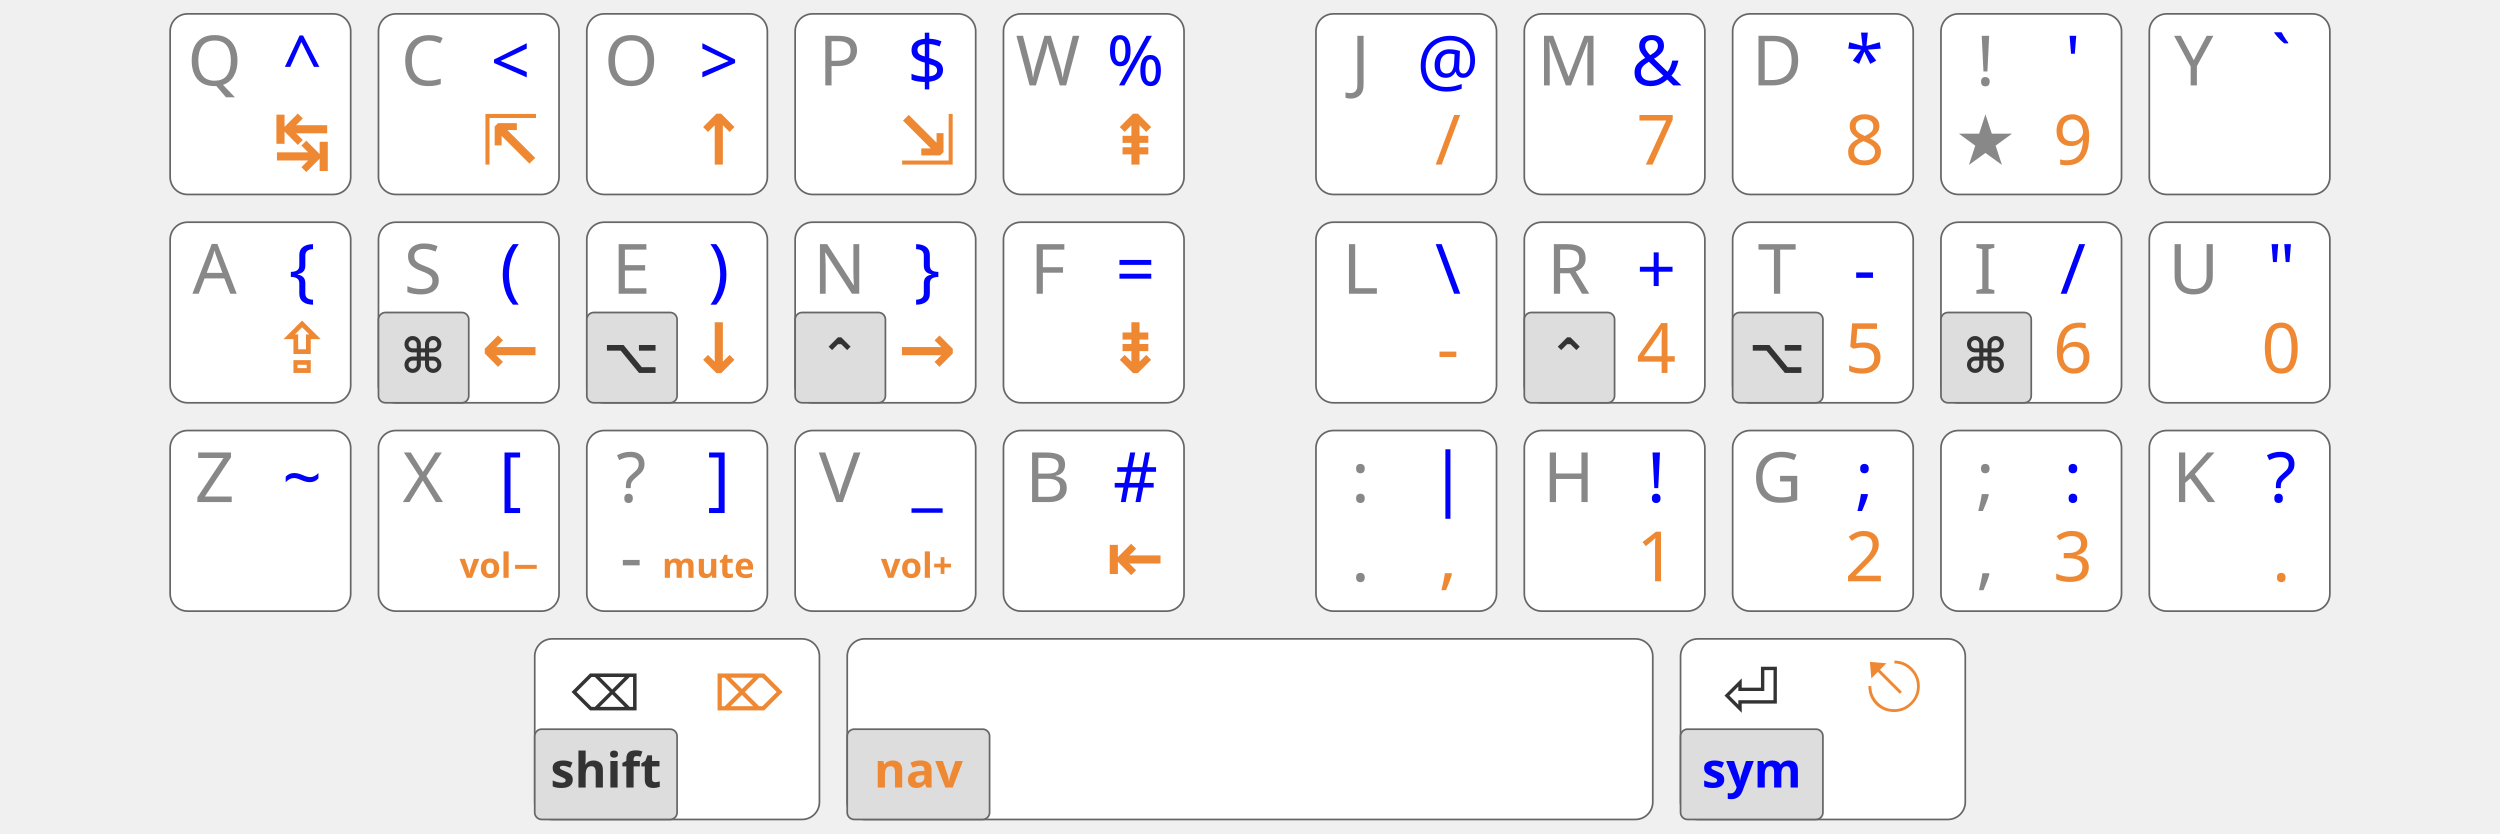
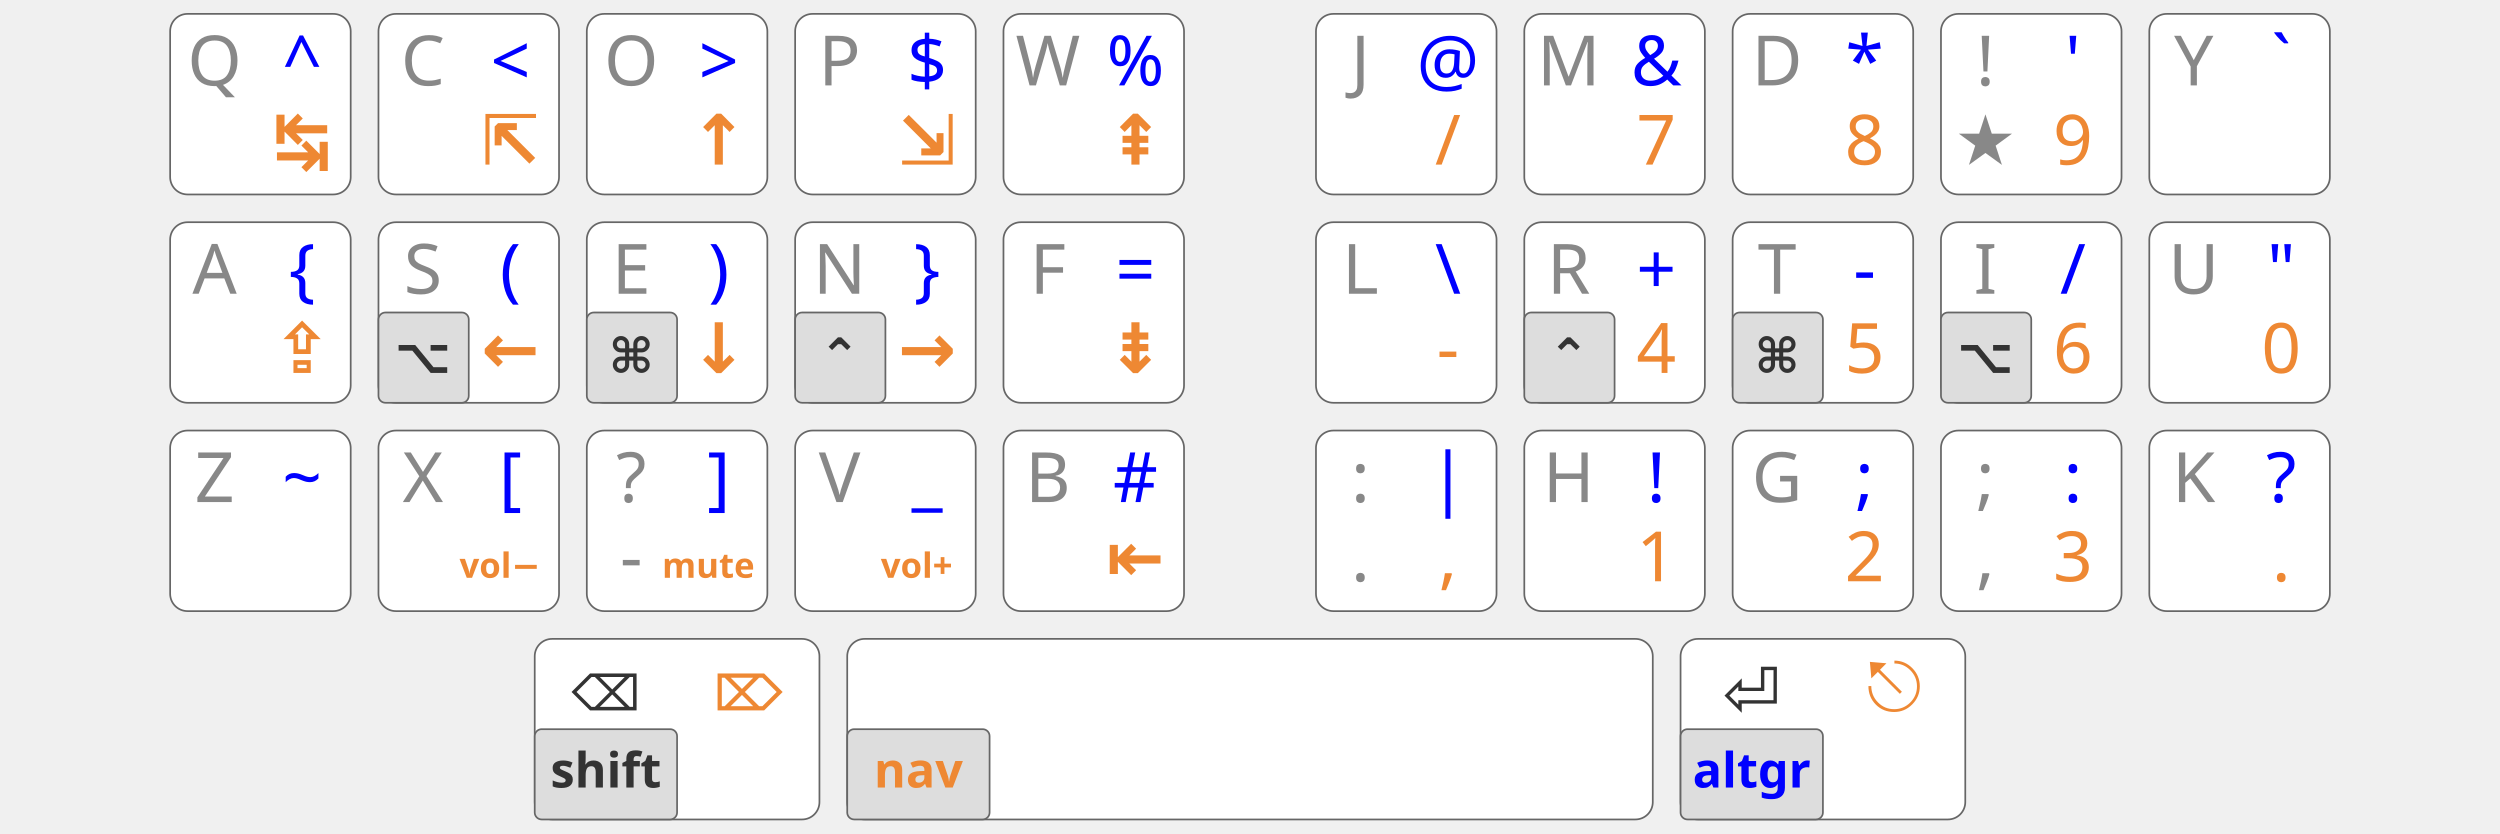
<svg xmlns="http://www.w3.org/2000/svg" viewBox="90 60 720 240">
  <style>
    :root {
      color-scheme: light dark;
    }
    rect {
      fill: #fff;
      stroke: #666;
      stroke-width: .5px;
    }
    text {
      fill: #888;
      font: normal 20px sans-serif;
      text-align: center;
      text-anchor: middle;
    }
    .dualKey {
      fill: #ddd;
      transform: translateY(26px);
    }

    #row_AD { transform: translate(64px,  64px); }
    #row_AC { transform: translate(64px, 124px); }
    #row_AB { transform: translate(64px, 184px); }
    #row_AA { transform: translate(64px, 244px); }
    .left   { transform: translate(-15px, 0); }
    .right  { transform: translate(+15px, 0); }

    .shortcut { font-size: 10px; transform: translate(-3px,  -1px); }
    .layerSym { font-weight: normal; }
    .layerMod { font-weight: bold; font-size: 14px; }
    .layerNav { font-weight: bold; }
    .layerNav { font-weight: bold; }
    .right .layerNav { font-weight: normal; }

    .layerMod, .colorMod { fill: #333; }
    .layerSym, .colorSym { fill: blue; }
    .layerNav, .colorNav { fill: #e83; }
    #row_AA    .level2   { fill: #333; }

    @media (prefers-color-scheme: dark) {
      text                 { fill: #aaa; }
      rect                 { fill: #444; }
      .dualKey             { fill: #666; }
      .layerMod, .colorMod { fill: #eee; }
      .layerSym, .colorSym { fill: #99f; }
      .layerNav, .colorNav { fill: #e83; }
      #row_AA .level2      { fill: #ccc; }
    }
  </style>
  <g id="row_AD">
    <g class="left">
      <g transform="translate(90)">
        <rect width="52" height="52" rx="5" ry="5" />
        <text x="12.8" y="20.6" class="level2">Q</text>
        <text x="38.0" y="20.6" class="layerSym">^</text>
        <text x="38.0" y="43.4" class="layerNav">↹</text>
      </g>
      <g transform="translate(150)">
        <rect width="52" height="52" rx="5" ry="5" />
        <text x="12.8" y="20.6" class="level2">C</text>
        <text x="38.0" y="20.6" class="layerSym">&lt;</text>
        <text x="38.0" y="43.4" class="layerNav">⇱</text>
      </g>
      <g transform="translate(210)">
        <rect width="52" height="52" rx="5" ry="5" />
        <text x="12.8" y="20.6" class="level2">O</text>
        <text x="38.0" y="20.6" class="layerSym">&gt;</text>
        <text x="38.0" y="43.4" class="layerNav">↑</text>
      </g>
      <g transform="translate(270)">
        <rect width="52" height="52" rx="5" ry="5" />
        <text x="12.8" y="20.6" class="level2">P</text>
        <text x="38.0" y="20.6" class="layerSym">$</text>
        <text x="38.0" y="43.4" class="layerNav">⇲</text>
      </g>
      <g transform="translate(330)">
        <rect width="52" height="52" rx="5" ry="5" />
        <text x="12.8" y="20.6" class="level2">W</text>
        <text x="38.0" y="20.6" class="layerSym">%</text>
        <text x="38.0" y="43.4" class="layerNav">⇞</text>
      </g>
    </g>
    <g class="right">
      <g transform="translate(390)">
        <rect width="52" height="52" rx="5" ry="5" />
        <text x="12.8" y="20.6" class="level2">J</text>
        <text x="38.0" y="20.6" class="layerSym">@</text>
        <text x="38.0" y="43.4" class="layerNav">/</text>
      </g>
      <g transform="translate(450)">
        <rect width="52" height="52" rx="5" ry="5" />
        <text x="12.8" y="20.6" class="level2">M</text>
        <text x="38.0" y="20.6" class="layerSym">&amp;</text>
        <text x="38.0" y="43.4" class="layerNav">7</text>
      </g>
      <g transform="translate(510)">
        <rect width="52" height="52" rx="5" ry="5" />
        <text x="12.8" y="20.6" class="level2">D</text>
        <text x="38.0" y="20.6" class="layerSym">*</text>
        <text x="38.0" y="43.4" class="layerNav">8</text>
      </g>
      <g transform="translate(570)">
        <rect width="52" height="52" rx="5" ry="5" />
        <text x="12.8" y="43.4" class="level1">★</text>
        <text x="12.8" y="20.6" class="level2">!</text>
        <text x="38.0" y="20.6" class="layerSym">'</text>
        <text x="38.0" y="43.4" class="layerNav">9</text>
      </g>
      <g transform="translate(630)">
        <rect width="52" height="52" rx="5" ry="5" />
        <text x="12.8" y="20.6" class="level2">Y</text>
        <text x="38.0" y="20.6" class="layerSym">`</text>
      </g>
    </g>
  </g>
  <g id="row_AC">
    <g class="left">
      <g transform="translate(90)">
        <rect width="52" height="52" rx="5" ry="5" />
        <text x="12.8" y="20.6" class="level2">A</text>
        <text x="38.0" y="20.6" class="layerSym">{</text>
        <text x="38.0" y="43.4" class="layerNav">⇪</text>
      </g>
      <g transform="translate(150)">
        <rect width="52" height="52" rx="5" ry="5" />
        <rect width="26" height="26" rx="2" ry="2" class="dualKey" />
        <text x="12.8" y="20.6" class="level2">S</text>
-         <text x="12.8" y="43.4" class="layerMod">⌘</text>
+         <text x="12.8" y="43.4" class="layerMod">⌥</text>
        <text x="38.0" y="20.6" class="layerSym">(</text>
        <text x="38.0" y="43.4" class="layerNav">←</text>
      </g>
      <g transform="translate(210)">
        <rect width="52" height="52" rx="5" ry="5" />
        <rect width="26" height="26" rx="2" ry="2" class="dualKey" />
        <text x="12.8" y="20.6" class="level2">E</text>
-         <text x="12.8" y="43.4" class="layerMod">⌥</text>
+         <text x="12.8" y="43.4" class="layerMod">⌘</text>
        <text x="38.0" y="20.6" class="layerSym">)</text>
        <text x="38.0" y="43.4" class="layerNav">↓</text>
      </g>
      <g transform="translate(270)">
        <rect width="52" height="52" rx="5" ry="5" />
        <rect width="26" height="26" rx="2" ry="2" class="dualKey" />
        <text x="12.8" y="20.6" class="level2">N</text>
        <text x="12.8" y="43.4" class="layerMod">⌃</text>
        <text x="38.0" y="20.6" class="layerSym">}</text>
        <text x="38.0" y="43.4" class="layerNav">→</text>
      </g>
      <g transform="translate(330)">
        <rect width="52" height="52" rx="5" ry="5" />
        <text x="12.8" y="20.6" class="level2">F</text>
        <text x="38.0" y="20.6" class="layerSym"> = </text>
        <text x="38.0" y="43.4" class="layerNav">⇟</text>
      </g>
    </g>
    <g class="right">
      <g transform="translate(390)">
        <rect width="52" height="52" rx="5" ry="5" />
        <text x="12.8" y="20.6" class="level2">L</text>
        <text x="38.0" y="20.6" class="layerSym">\</text>
        <text x="38.0" y="43.4" class="layerNav">-</text>
      </g>
      <g transform="translate(450)">
        <rect width="52" height="52" rx="5" ry="5" />
        <rect width="26" height="26" rx="2" ry="2" class="dualKey" />
        <text x="12.8" y="20.6" class="level2">R</text>
        <text x="12.8" y="43.4" class="layerMod">⌃</text>
        <text x="38.0" y="20.6" class="layerSym">+</text>
        <text x="38.0" y="43.4" class="layerNav">4</text>
      </g>
      <g transform="translate(510)">
        <rect width="52" height="52" rx="5" ry="5" />
        <rect width="26" height="26" rx="2" ry="2" class="dualKey" />
        <text x="12.8" y="20.6" class="level2">T</text>
-         <text x="12.8" y="43.4" class="layerMod">⌥</text>
+         <text x="12.8" y="43.4" class="layerMod">⌘</text>
        <text x="38.0" y="20.6" class="layerSym">-</text>
        <text x="38.0" y="43.4" class="layerNav">5</text>
      </g>
      <g transform="translate(570)">
        <rect width="52" height="52" rx="5" ry="5" />
        <rect width="26" height="26" rx="2" ry="2" class="dualKey" />
        <text x="12.8" y="20.6" class="level2">I</text>
-         <text x="12.8" y="43.4" class="layerMod">⌘</text>
+         <text x="12.8" y="43.4" class="layerMod">⌥</text>
        <text x="38.0" y="20.6" class="layerSym">/</text>
        <text x="38.0" y="43.4" class="layerNav">6</text>
      </g>
      <g transform="translate(630)">
        <rect width="52" height="52" rx="5" ry="5" />
        <text x="12.8" y="20.6" class="level2">U</text>
        <text x="38.0" y="20.6" class="layerSym">"</text>
        <text x="38.0" y="43.4" class="layerNav">0</text>
      </g>
    </g>
  </g>
  <g id="row_AB">
    <g class="left">
      <g transform="translate(90)">
        <rect width="52" height="52" rx="5" ry="5" />
        <g>
          <text x="12.8" y="20.6" class="level2">Z</text>
          <text x="38.0" y="20.6" class="layerSym">~</text>
          <text x="38.0" y="43.4" class="layerNav" />
        </g>
      </g>
      <g transform="translate(150)">
        <rect width="52" height="52" rx="5" ry="5" />
        <g>
          <text x="12.8" y="20.6" class="level2">X</text>
          <text x="38.0" y="20.6" class="layerSym">[</text>
          <text x="38.0" y="43.4" class="layerNav shortcut">vol−</text>
        </g>
      </g>
      <g transform="translate(210)">
        <rect width="52" height="52" rx="5" ry="5" />
        <g>
          <text x="12.8" y="43.4" class="level1">-</text>
          <text x="12.8" y="20.6" class="level2">?</text>
          <text x="38.0" y="20.6" class="layerSym">]</text>
          <text x="38.0" y="43.4" class="layerNav shortcut">mute</text>
        </g>
      </g>
      <g transform="translate(270)">
        <rect width="52" height="52" rx="5" ry="5" />
        <g>
          <text x="12.8" y="20.6" class="level2">V</text>
          <text x="38.0" y="20.6" class="layerSym">_</text>
          <text x="38.0" y="43.4" class="layerNav shortcut">vol+</text>
        </g>
      </g>
      <g transform="translate(330)">
        <rect width="52" height="52" rx="5" ry="5" />
        <g>
          <text x="12.8" y="20.6" class="level2">B</text>
          <text x="38.0" y="20.6" class="layerSym">#</text>
          <text x="38.0" y="43.4" class="layerNav">⇤</text>
        </g>
      </g>
    </g>
    <g class="right">
      <g transform="translate(390)">
        <rect width="52" height="52" rx="5" ry="5" />
        <text x="12.8" y="43.4" class="level1">.</text>
        <text x="12.8" y="20.6" class="level2">:</text>
        <text x="38.0" y="20.6" class="layerSym">|</text>
        <text x="38.0" y="43.4" class="layerNav">,</text>
      </g>
      <g transform="translate(450)">
        <rect width="52" height="52" rx="5" ry="5" />
        <text x="12.8" y="20.6" class="level2">H</text>
        <text x="38.0" y="20.6" class="layerSym">!</text>
        <text x="38.0" y="43.4" class="layerNav">1</text>
      </g>
      <g transform="translate(510)">
        <rect width="52" height="52" rx="5" ry="5" />
        <text x="12.8" y="20.6" class="level2">G</text>
        <text x="38.0" y="20.6" class="layerSym">;</text>
        <text x="38.0" y="43.4" class="layerNav">2</text>
      </g>
      <g transform="translate(570)">
        <rect width="52" height="52" rx="5" ry="5" />
        <text x="12.8" y="43.4" class="level1">,</text>
        <text x="12.8" y="20.6" class="level2">;</text>
        <text x="38.0" y="20.6" class="layerSym">:</text>
        <text x="38.0" y="43.4" class="layerNav">3</text>
      </g>
      <g transform="translate(630)">
        <rect width="52" height="52" rx="5" ry="5" />
        <text x="12.8" y="20.6" class="level2">K</text>
        <text x="38.0" y="20.6" class="layerSym">?</text>
        <text x="38.0" y="43.4" class="layerNav">.</text>
      </g>
    </g>
  </g>
  <g id="row_AA">
    <g transform="translate(180)">
      <rect width="82" height="52" rx="5" ry="5" />
      <rect width="41" height="26" rx="2" ry="2" class="dualKey" />
      <text x="20.5" y="42.8" class="layerMod">shift</text>
      <text x="61.5" y="20.6" class="layerNav" style="font-size: 14px;">⌦</text>
      <text x="20.5" y="20.6" class="level2" style="font-size: 14px;">⌫</text>
    </g>
    <g transform="translate(270)">
      <rect width="232" height="52" rx="5" ry="5" />
      <rect width="41" height="26" rx="2" ry="2" class="dualKey" />
      <text x="20.5" y="42.8" class="layerMod colorNav">nav</text>
    </g>
    <g transform="translate(510)">
      <rect width="82" height="52" rx="5" ry="5" />
      <rect width="41" height="26" rx="2" ry="2" class="dualKey" />
-       <text x="20.5" y="42.8" class="layerMod colorSym">sym</text>
+       <text x="20.5" y="42.8" class="layerMod colorSym">altgr</text>
      <text x="61.5" y="20.6" class="layerNav" style="font-weight: normal;">⎋</text>
      <text x="20.5" y="22.6" class="level2">⏎</text>
    </g>
  </g>
</svg>
